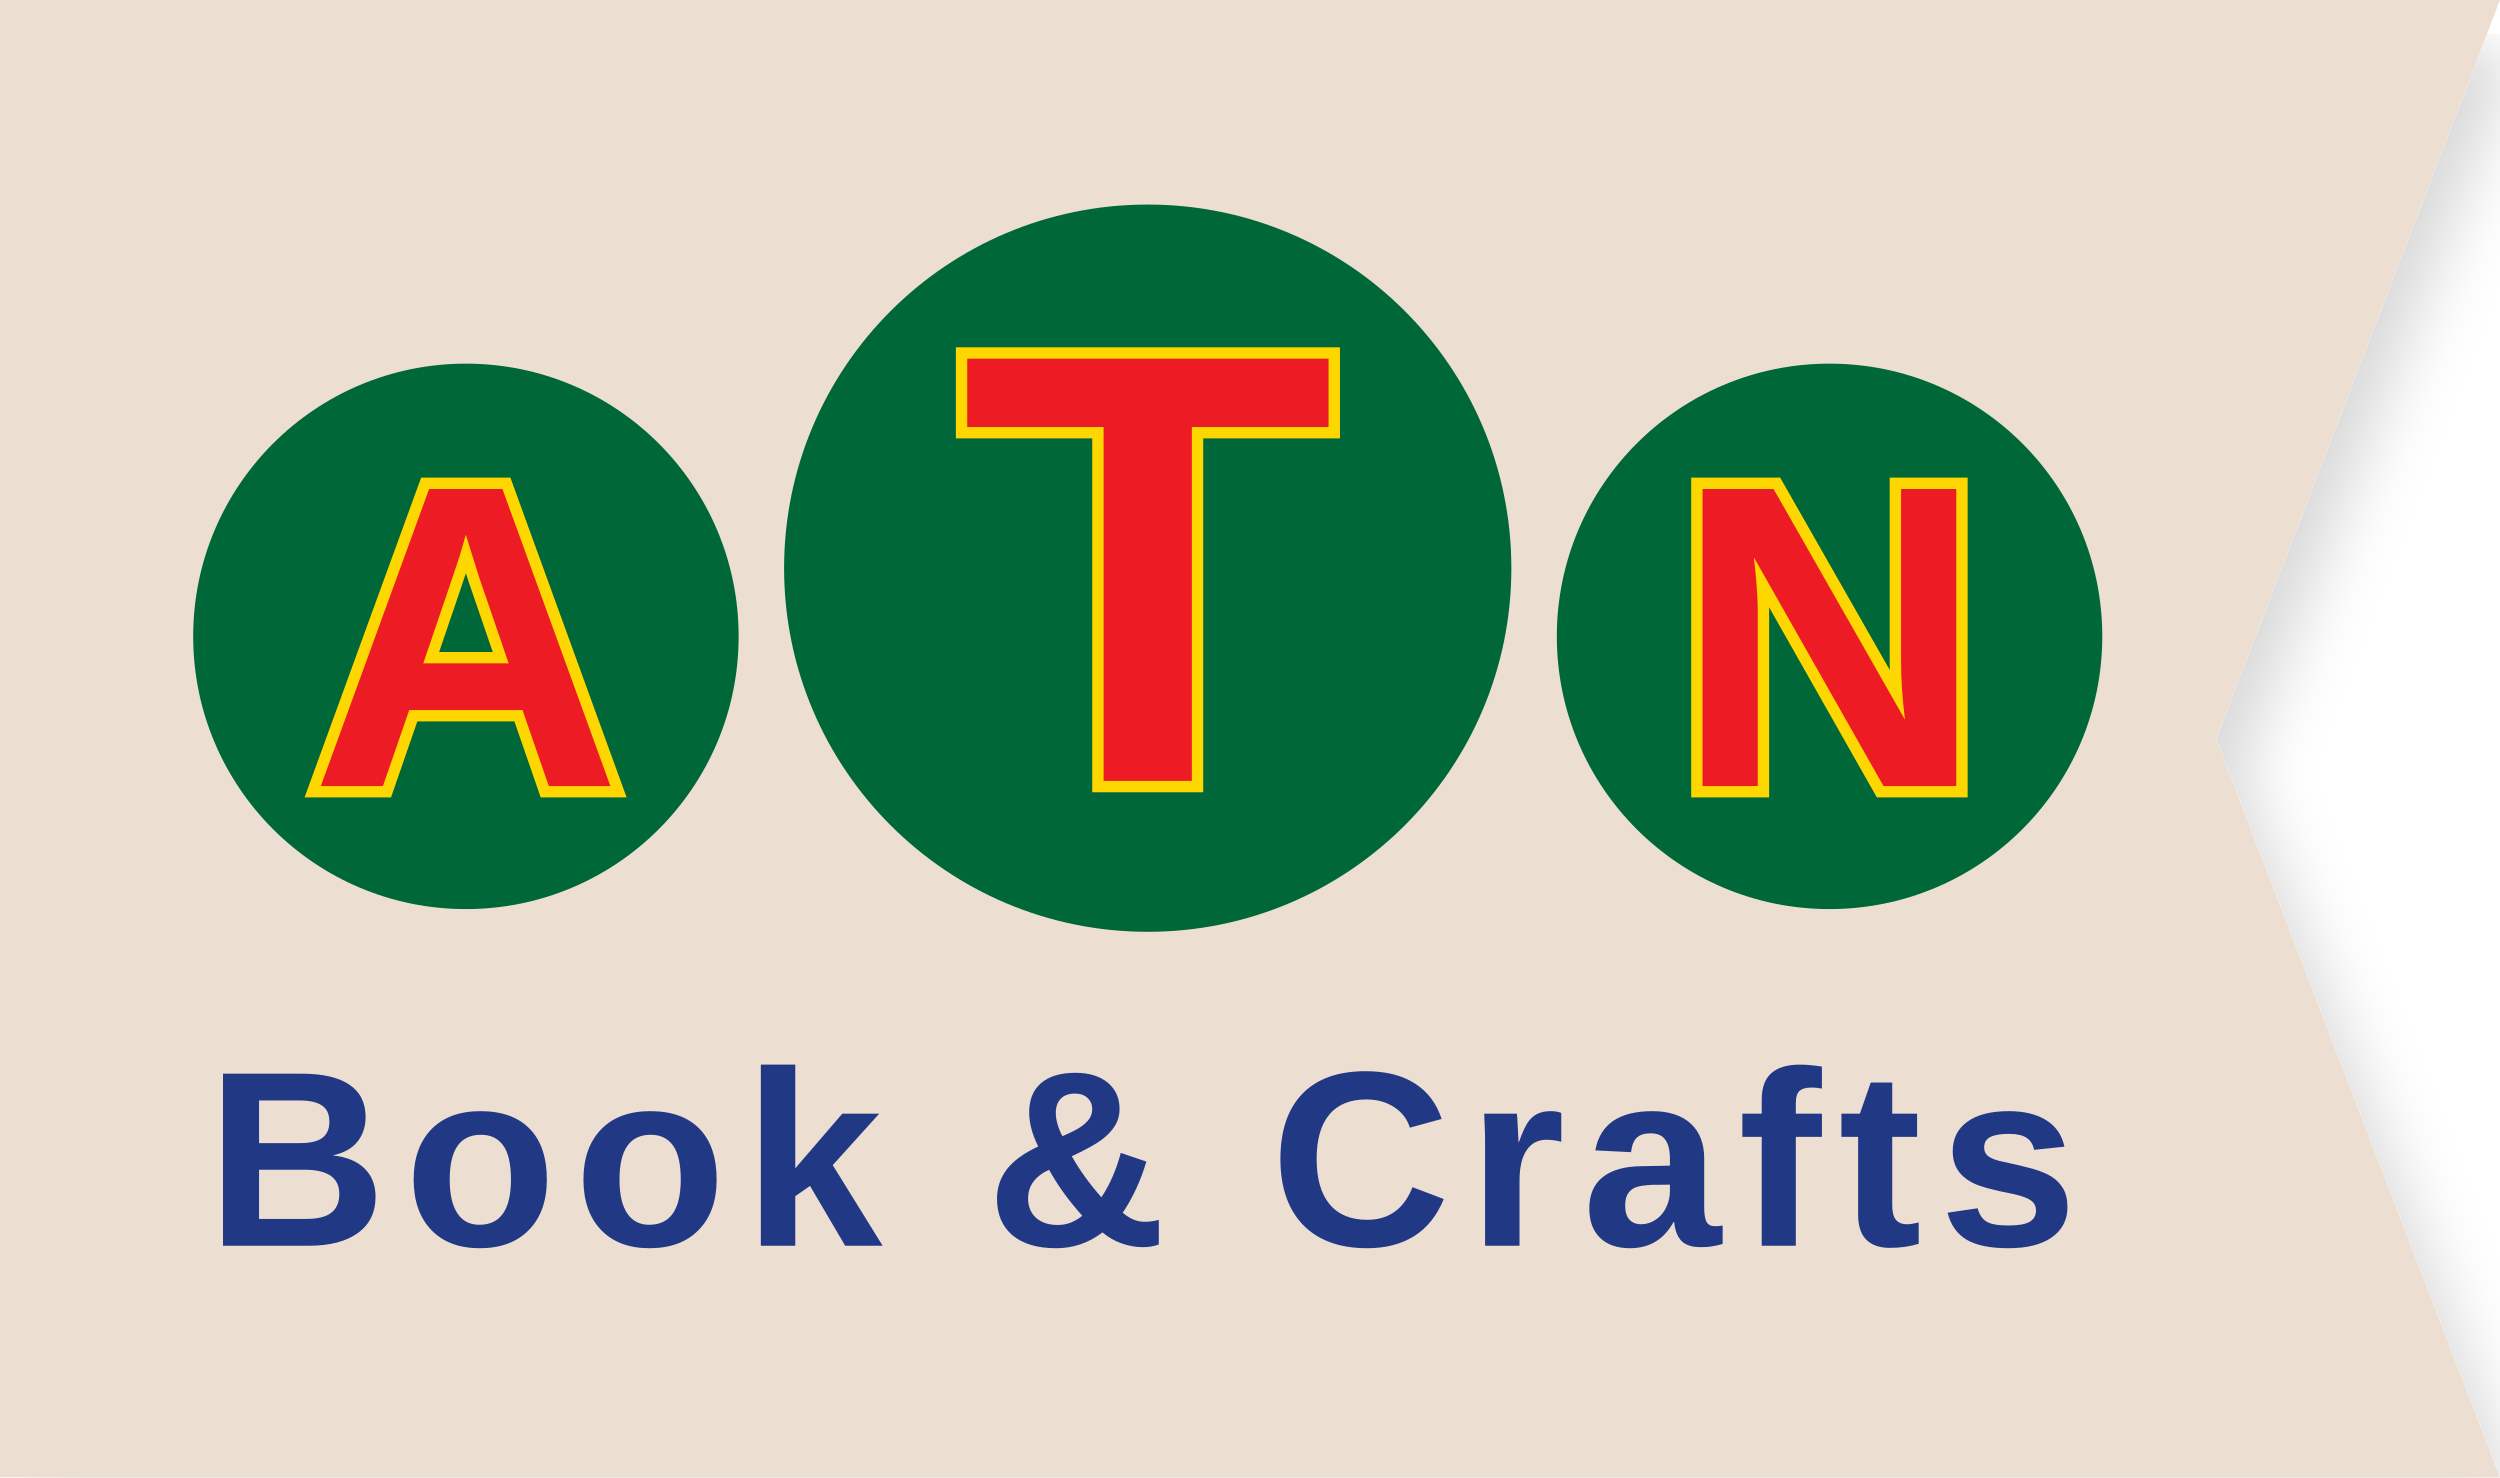
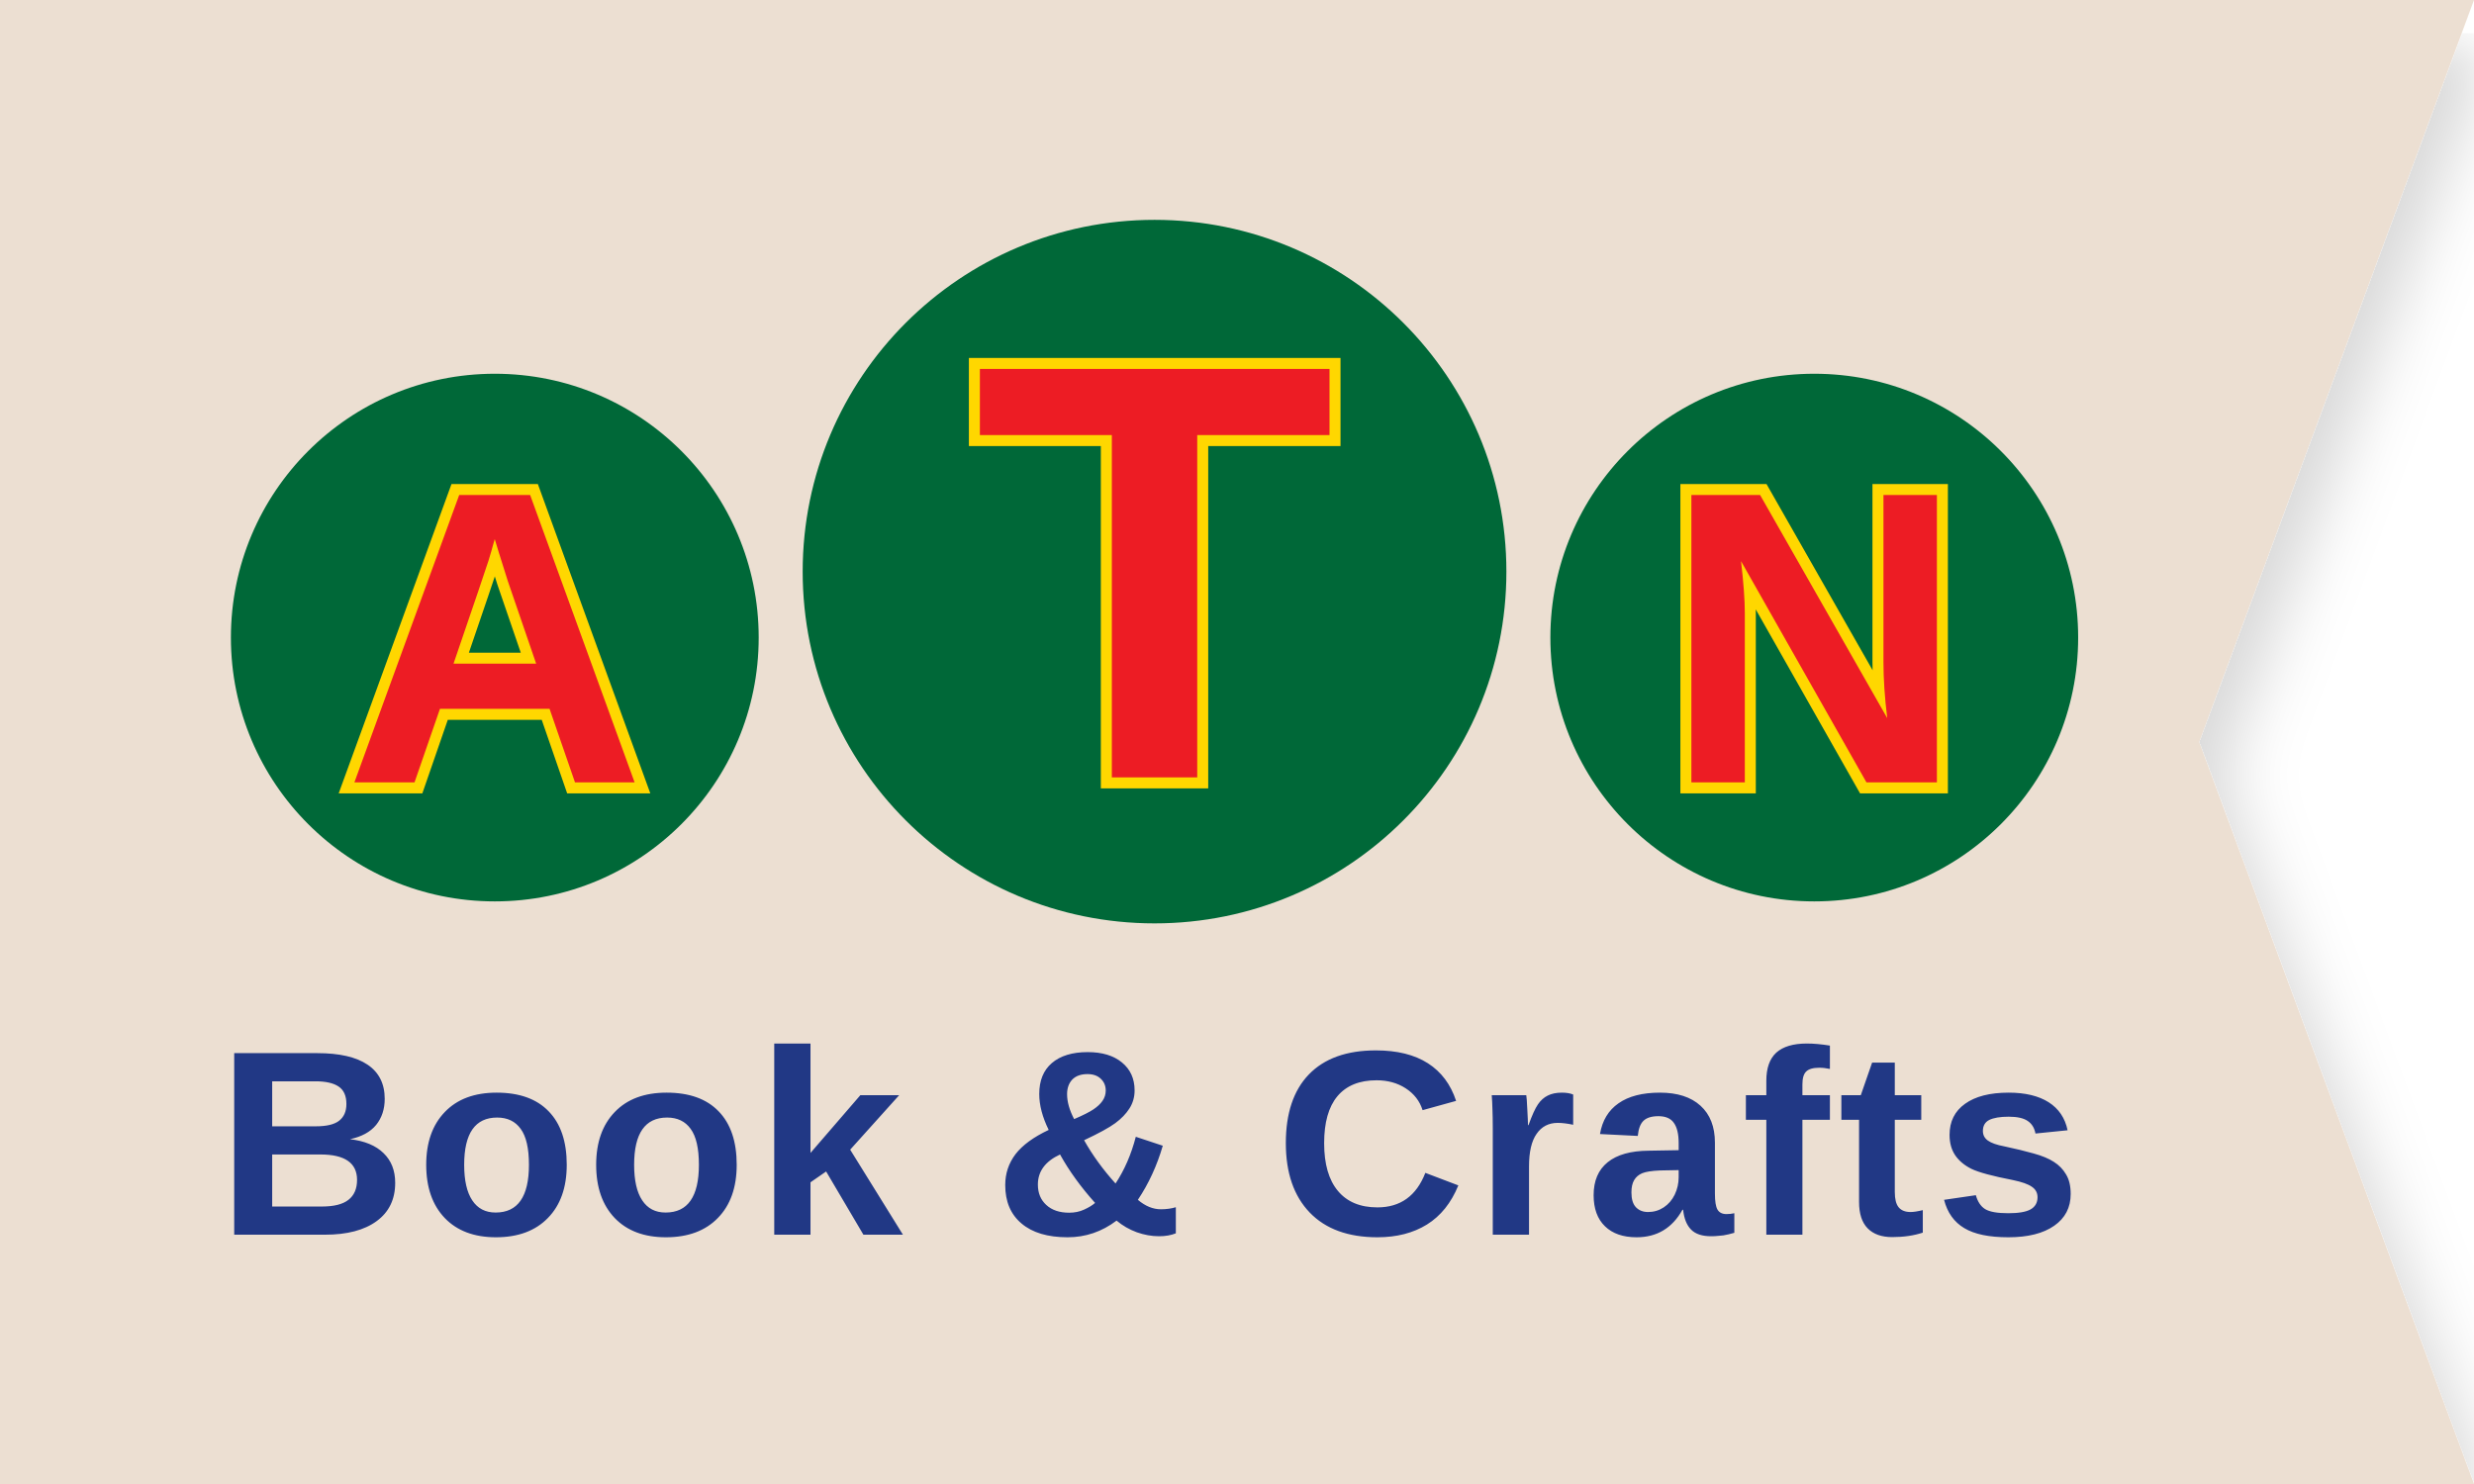
- <svg xmlns="http://www.w3.org/2000/svg" viewBox="0 0 220 130" role="img" aria-label="ATN Book &amp; Crafts">
+ <svg xmlns="http://www.w3.org/2000/svg" viewBox="0 0 225 135" role="img" aria-label="ATN Book &amp; Crafts">
  <defs>
    <filter id="bm-shadow" x="-6%" y="-6%" width="116%" height="116%">
      <feDropShadow dx="2" dy="3" stdDeviation="3" flood-color="#00000028" />
    </filter>
  </defs>
-   <path d="M 0,0 L 220,0 L 195,65 L 220,130 L 0,130 Z" fill="#ecdfd2" filter="url(#bm-shadow)" />
-   <g transform="translate(14,16)">
+   <path d="M 0,0 L 225,0 L 200,67.5 L 225,135 L 0,135 Z" fill="#ecdfd2" filter="url(#bm-shadow)" />
+   <g transform="translate(18,18)">
    <circle cx="27" cy="40" r="24" fill="#006838" />
    <circle cx="87" cy="34" r="32" fill="#006838" />
    <circle cx="147" cy="40" r="24" fill="#006838" />
    <text x="27" y="40" text-anchor="middle" dominant-baseline="central" fill="#ED1C24" stroke="#FFD700" stroke-width="2" paint-order="stroke fill" font-size="38" font-weight="900" font-family="'Arial Black','Impact',Arial,sans-serif">A</text>
    <text x="87" y="34" text-anchor="middle" dominant-baseline="central" fill="#ED1C24" stroke="#FFD700" stroke-width="2" paint-order="stroke fill" font-size="54" font-weight="900" font-family="'Arial Black','Impact',Arial,sans-serif">T</text>
    <text x="147" y="40" text-anchor="middle" dominant-baseline="central" fill="#ED1C24" stroke="#FFD700" stroke-width="2" paint-order="stroke fill" font-size="38" font-weight="900" font-family="'Arial Black','Impact',Arial,sans-serif">N</text>
-     <text x="86.5" y="86" text-anchor="middle" dominant-baseline="central" fill="#213885" font-size="22" font-weight="900" letter-spacing="1.5" font-family="'Arial Black',Arial,'Helvetica Neue',sans-serif">Book &amp; Crafts</text>
+     <text x="86.5" y="86" text-anchor="middle" dominant-baseline="central" fill="#213885" font-size="24" font-weight="900" letter-spacing="0.8" font-family="'Arial Black',Arial,'Helvetica Neue',sans-serif">Book &amp; Crafts</text>
  </g>
</svg>
